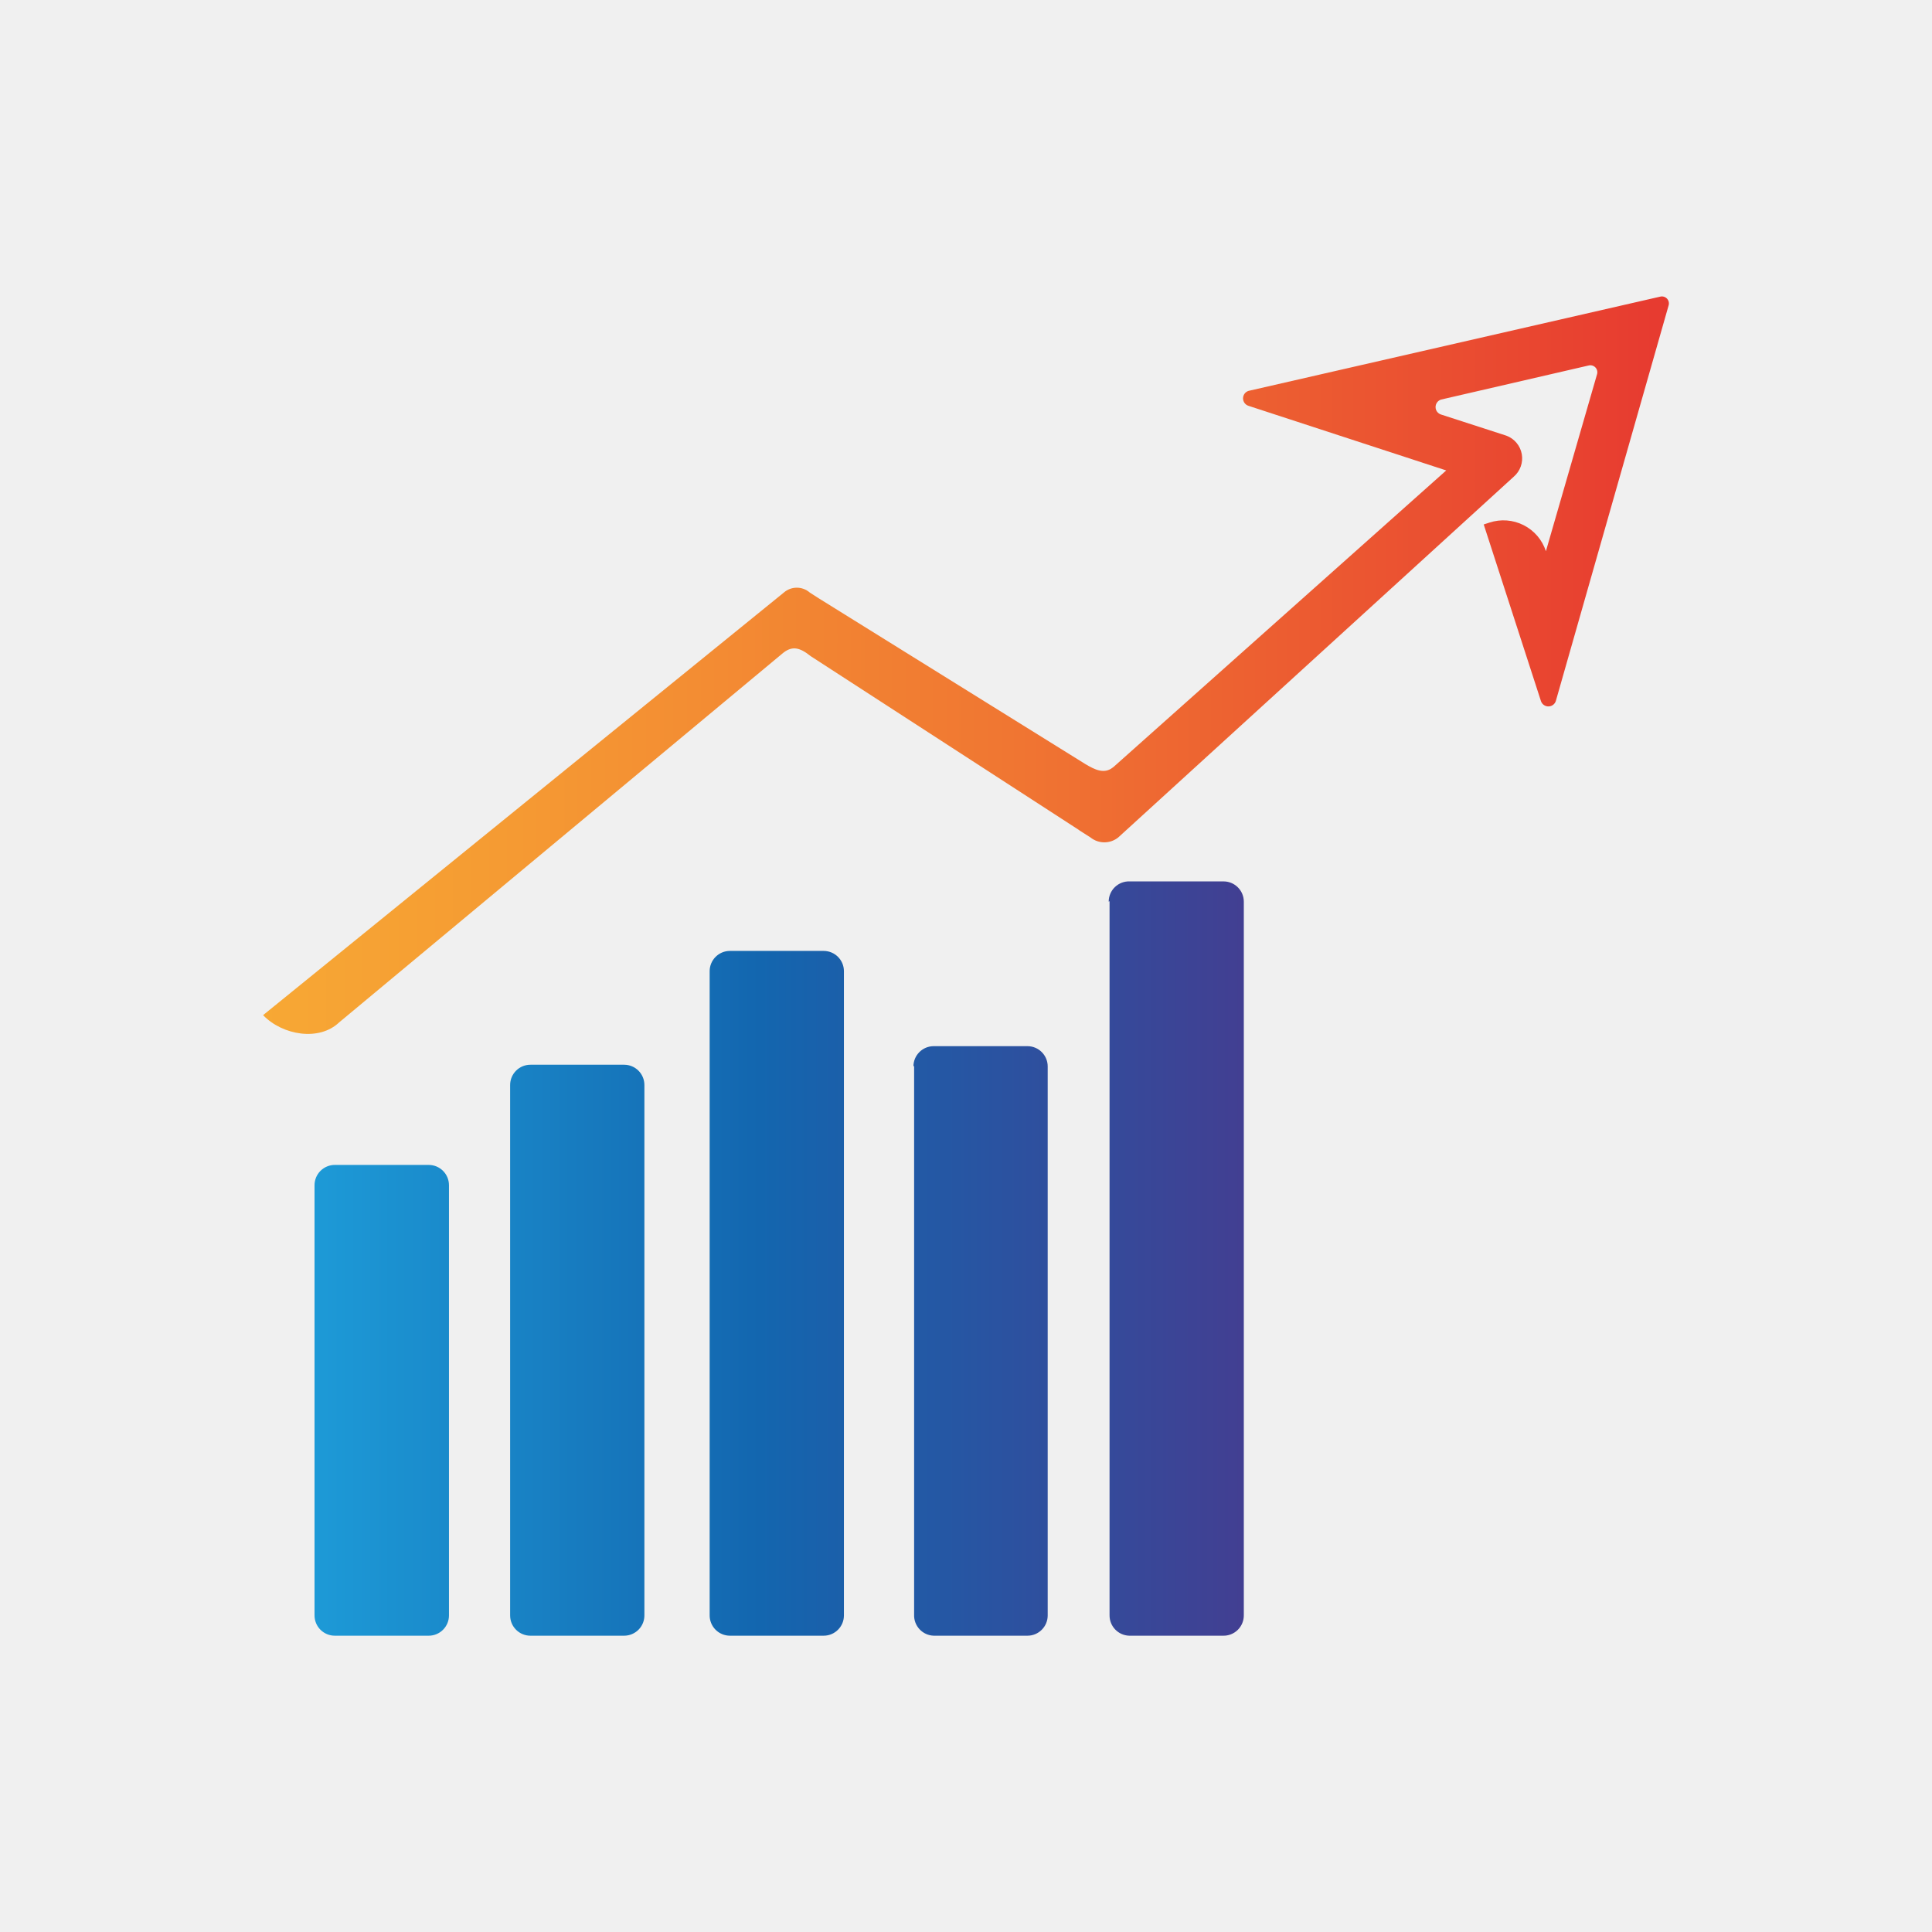
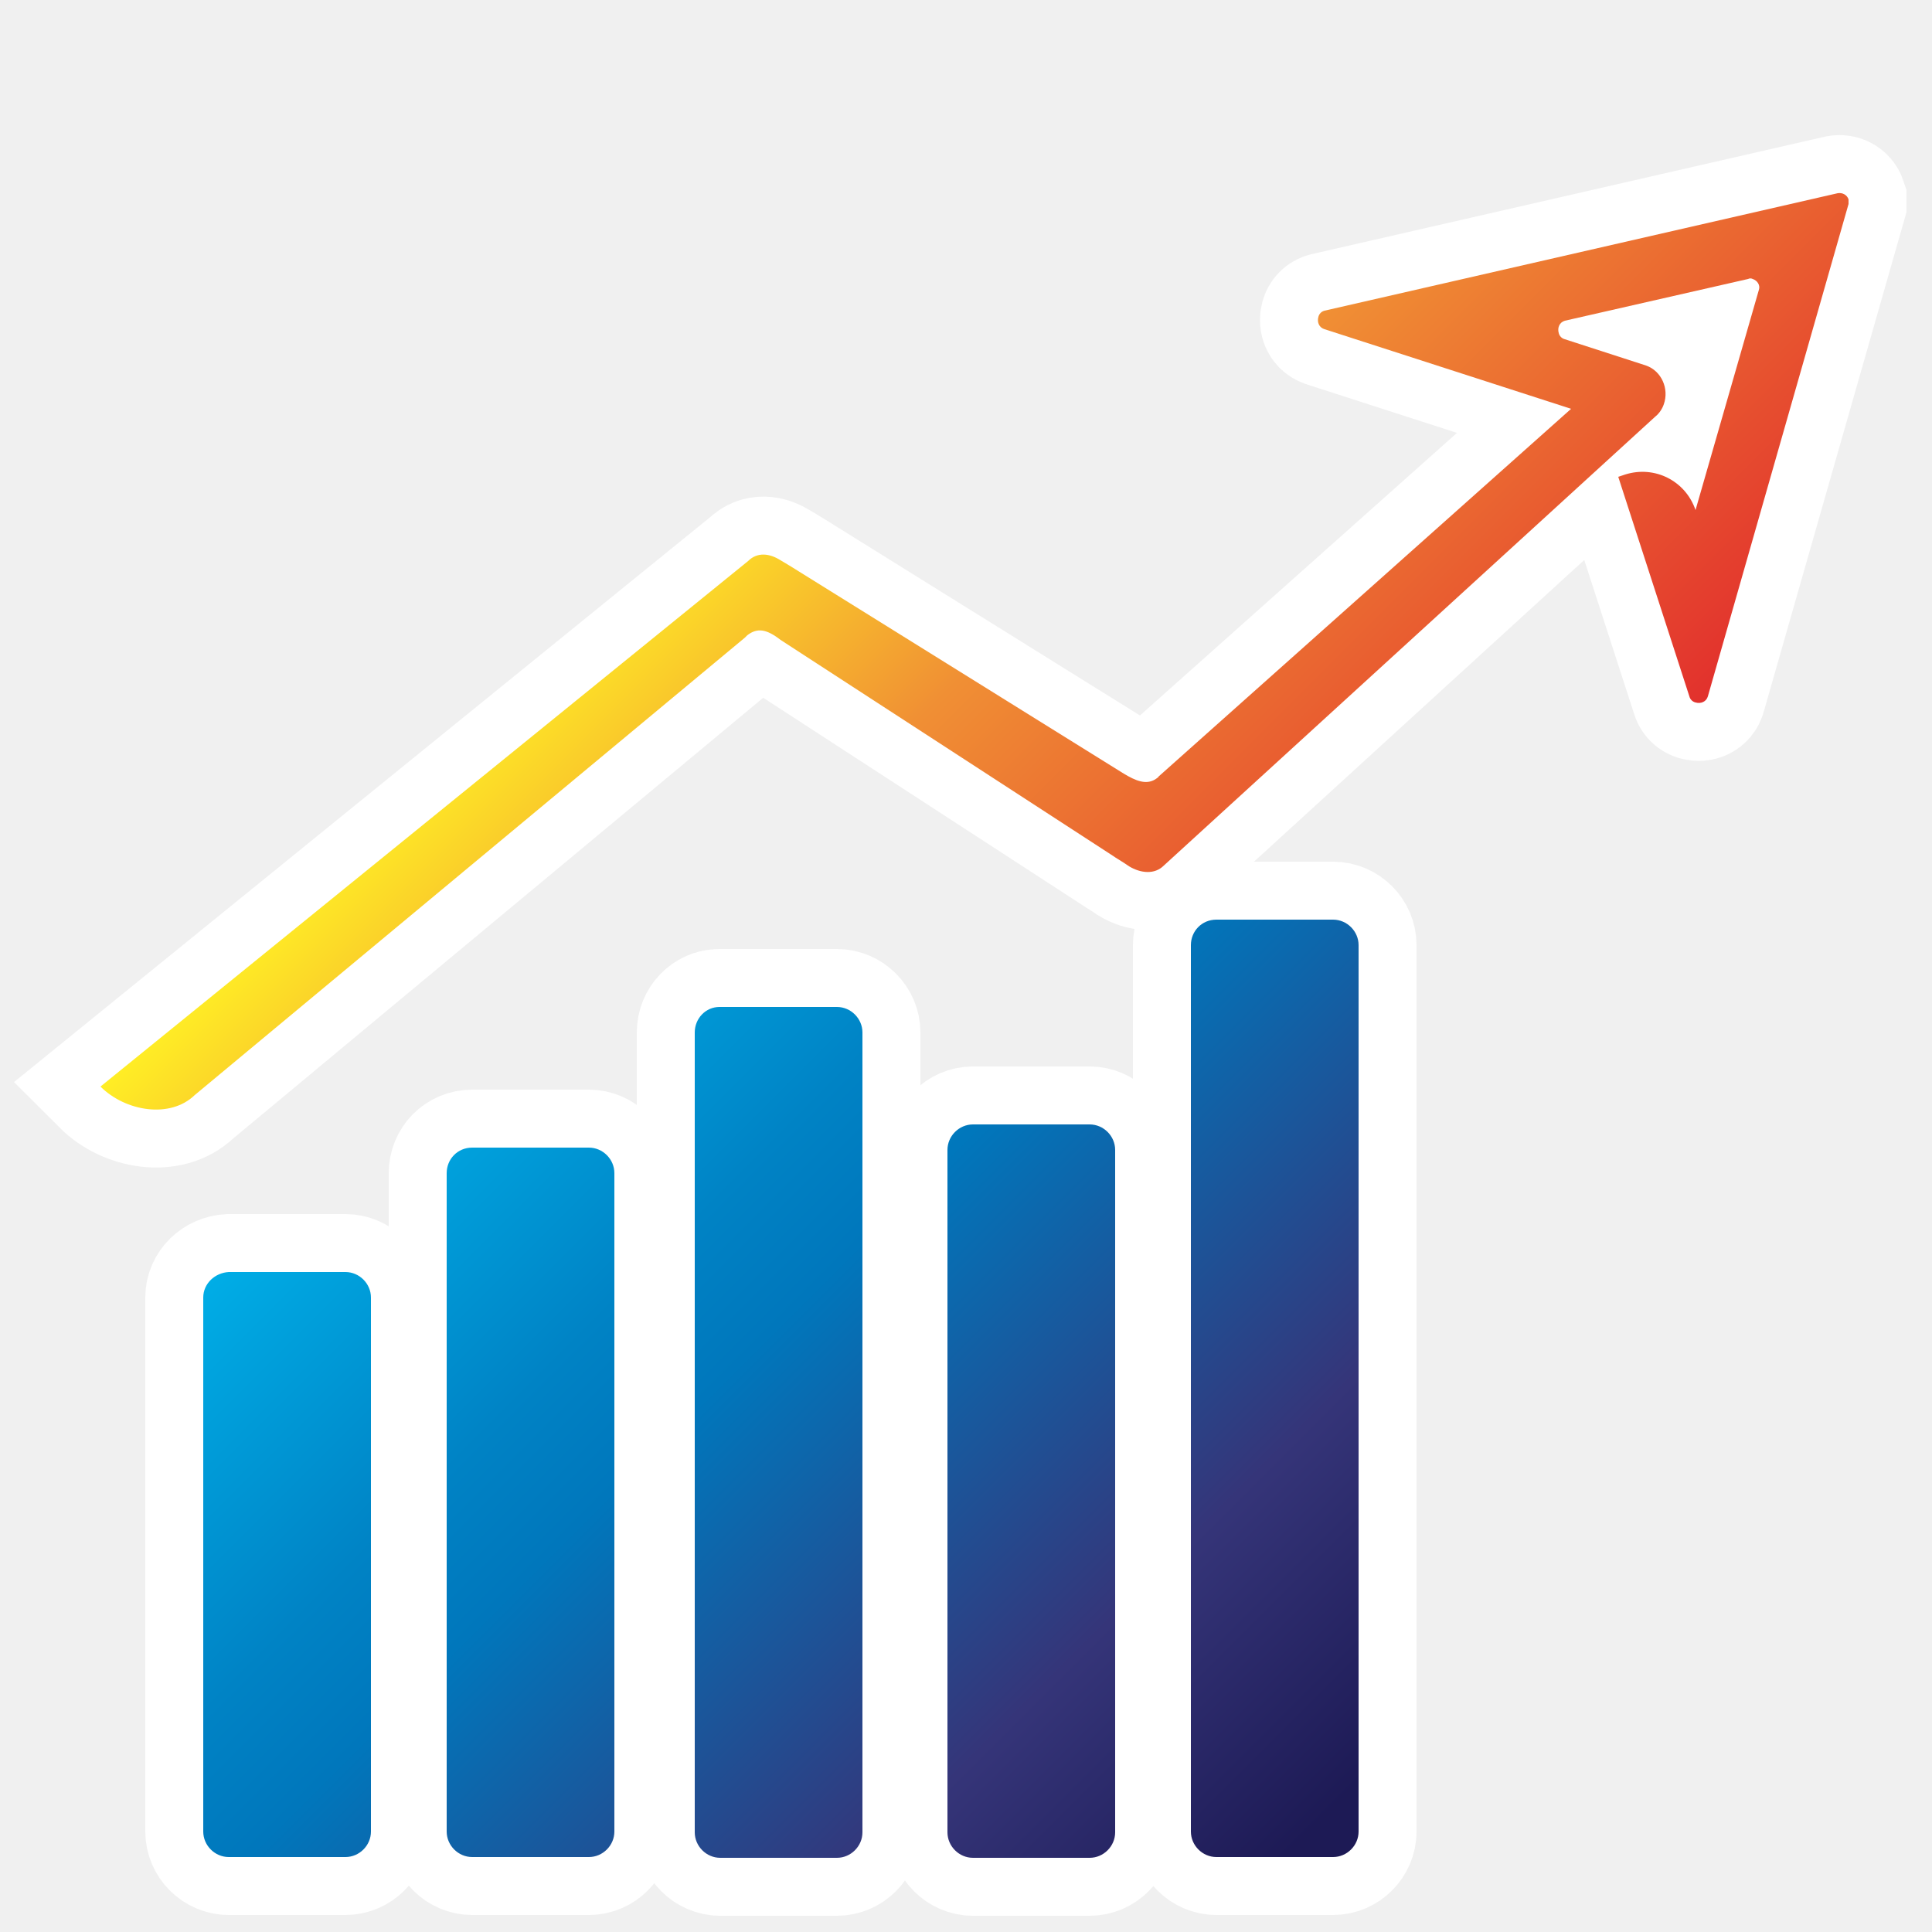
- <svg xmlns="http://www.w3.org/2000/svg" id="Layer_1" data-name="Layer 1" viewBox="0 0 113.39 113.39">
-   <defs>
-     <style>.cls-1{fill:url(#linear-gradient);}.cls-2{fill:url(#linear-gradient-2);}</style>
-     <linearGradient id="linear-gradient" x1="18.46" y1="73.85" x2="72.96" y2="73.85" gradientUnits="userSpaceOnUse">
-       <stop offset="0" stop-color="#1d9ad7" />
-       <stop offset="0.48" stop-color="#1366af" />
-       <stop offset="1" stop-color="#423f92" />
+ <svg xmlns="http://www.w3.org/2000/svg" version="1.1" x="0px" y="0px" viewBox="0 0 250 250" style="enable-background:new 0 0 250 250;" xml:space="preserve">
+   <style type="text/css">
+ 	.st0{fill:#FFFFFF;stroke:#FFFFFF;stroke-width:15;stroke-miterlimit:10;}
+ 	.st1{fill:url(#SVGID_1_);}
+ 	.st2{fill:url(#SVGID_2_);}
+ </style>
+   <g id="White">
+     <path class="st0" d="M13,140.6L13,140.6l83.8-68c1.2-1.2,2.8-1,4.2-0.1c0.2,0.1,1,0.6,1.5,0.9l42.9,26.7c1.5,0.9,3,1.6,4.3,0.6   c0.1-0.1,0.2-0.1,0.2-0.2l53.4-47.6l-31.9-10.3c-0.7-0.2-1-0.9-0.8-1.6c0.1-0.4,0.4-0.7,0.8-0.8L237.8,25c0.6-0.1,1.2,0.2,1.4,0.8   c0,0.2,0,0.4,0,0.6L221,90.1c-0.2,0.7-0.9,1-1.6,0.8c-0.4-0.1-0.7-0.4-0.8-0.8l-9.2-28.4l0.9-0.3c3.8-1.2,7.8,0.8,9.1,4.6   c0,0,0,0,0,0l0,0l8.2-28.5c0.2-0.6-0.2-1.2-0.8-1.4c-0.2-0.1-0.4-0.1-0.6,0l-23.7,5.4c-0.7,0.2-1,0.9-0.8,1.6   c0.1,0.4,0.4,0.7,0.8,0.8l10.5,3.4c2,0.7,3,3,2.3,5c-0.2,0.6-0.6,1.2-1.1,1.6L150.6,112c-1.2,1.2-3,1-4.5,0.1   c-0.7-0.5-1.9-1.2-2-1.3l-43.1-28c-1.8-1.4-3-1.6-4.3-0.6c-0.1,0.1-0.2,0.2-0.3,0.3l-71.2,59.2C22,144.8,16.2,143.8,13,140.6z" />
+     <path class="st0" d="M61.1,148.5h15.1c1.8,0,3.3,1.5,3.3,3.3v85.2c0,1.8-1.5,3.3-3.3,3.3H61.1c-1.8,0-3.3-1.5-3.3-3.3v-85.2   C57.8,150,59.2,148.5,61.1,148.5z M26.3,167.9v69.1c0,1.8,1.5,3.3,3.3,3.3h15.1c1.8,0,3.3-1.5,3.3-3.3v-69.1c0-1.8-1.5-3.3-3.3-3.3   H29.6C27.8,164.7,26.3,166.1,26.3,167.9z M89.9,133.6v103.5c0,1.8,1.5,3.3,3.3,3.3h15.1c1.8,0,3.3-1.5,3.3-3.3V133.6   c0-1.8-1.5-3.3-3.3-3.3H93.1C91.3,130.3,89.9,131.8,89.9,133.6z M122.6,148.8v88.3c0,1.8,1.5,3.3,3.3,3.3H141   c1.8,0,3.3-1.5,3.3-3.3v-88.3c0-1.8-1.5-3.3-3.3-3.3h-15.1C124.1,145.5,122.6,147,122.6,148.8z M154.1,122.3v114.7   c0,1.8,1.5,3.3,3.3,3.3h15.1c1.8,0,3.3-1.5,3.3-3.3V122.3c0-1.8-1.5-3.3-3.3-3.3h-15.1C155.5,119,154.1,120.5,154.1,122.3z" />
+   </g>
+   <g id="orange">
+     <g id="Orange">
+ 	</g>
+     <linearGradient id="SVGID_1_" gradientUnits="userSpaceOnUse" x1="98.308" y1="55.306" x2="177.119" y2="134.117">
+       <stop offset="0" style="stop-color:#FFEE25" />
+       <stop offset="0.371" style="stop-color:#F08F34" />
+       <stop offset="1" style="stop-color:#E2312D" />
    </linearGradient>
-     <linearGradient id="linear-gradient-2" x1="15.44" y1="39.04" x2="97.95" y2="39.04" gradientUnits="userSpaceOnUse">
-       <stop offset="0" stop-color="#f7a834" />
-       <stop offset="0.18" stop-color="#f59a33" />
-       <stop offset="0.53" stop-color="#f07632" />
-       <stop offset="0.99" stop-color="#e73b30" />
-       <stop offset="1" stop-color="#e73a30" />
+     <path class="st1" d="M13,140.6L13,140.6l83.8-68c1.2-1.2,2.8-1,4.2-0.1c0.2,0.1,1,0.6,1.5,0.9l42.9,26.7c1.5,0.9,3,1.6,4.3,0.6   c0.1-0.1,0.2-0.1,0.2-0.2l53.4-47.6l-31.9-10.3c-0.7-0.2-1-0.9-0.8-1.6c0.1-0.4,0.4-0.7,0.8-0.8L237.8,25c0.6-0.1,1.2,0.2,1.4,0.8   c0,0.2,0,0.4,0,0.6L221,90.1c-0.2,0.7-0.9,1-1.6,0.8c-0.4-0.1-0.7-0.4-0.8-0.8l-9.2-28.4l0.9-0.3c3.8-1.2,7.8,0.8,9.1,4.6   c0,0,0,0,0,0l0,0l8.2-28.5c0.2-0.6-0.2-1.2-0.8-1.4c-0.2-0.1-0.4-0.1-0.6,0l-23.7,5.4c-0.7,0.2-1,0.9-0.8,1.6   c0.1,0.4,0.4,0.7,0.8,0.8l10.5,3.4c2,0.7,3,3,2.3,5c-0.2,0.6-0.6,1.2-1.1,1.6L150.6,112c-1.2,1.2-3,1-4.5,0.1   c-0.7-0.5-1.9-1.2-2-1.3l-43.1-28c-1.8-1.4-3-1.6-4.3-0.6c-0.1,0.1-0.2,0.2-0.3,0.3l-71.2,59.2C22,144.8,16.2,143.8,13,140.6z" />
+   </g>
+   <g id="Blue_1_">
+     <linearGradient id="SVGID_2_" gradientUnits="userSpaceOnUse" x1="57.108" y1="135.79" x2="167.712" y2="246.394">
+       <stop offset="0" style="stop-color:#00ADE6" />
+       <stop offset="5.543736e-02" style="stop-color:#00A3DE" />
+       <stop offset="0.25" style="stop-color:#0083C5" />
+       <stop offset="0.358" style="stop-color:#0077BC" />
+       <stop offset="0.726" style="stop-color:#353579" />
+       <stop offset="0.966" style="stop-color:#1D1A55" />
    </linearGradient>
-   </defs>
-   <path class="cls-1" d="M31.13,62.49h5.5a1.19,1.19,0,0,1,1.19,1.19v31.1A1.19,1.19,0,0,1,36.63,96h-5.5a1.19,1.19,0,0,1-1.19-1.19V63.68A1.19,1.19,0,0,1,31.13,62.49ZM18.46,69.56V94.79A1.19,1.19,0,0,0,19.66,96h5.5a1.19,1.19,0,0,0,1.19-1.19V69.56a1.19,1.19,0,0,0-1.19-1.19h-5.5A1.19,1.19,0,0,0,18.46,69.56ZM41.65,57V94.79A1.19,1.19,0,0,0,42.84,96h5.5a1.19,1.19,0,0,0,1.19-1.19V57a1.19,1.19,0,0,0-1.19-1.19h-5.5A1.19,1.19,0,0,0,41.65,57Zm12,5.56v32.2A1.19,1.19,0,0,0,54.8,96h5.5a1.19,1.19,0,0,0,1.19-1.19V62.59a1.19,1.19,0,0,0-1.19-1.19H54.8A1.19,1.19,0,0,0,53.61,62.59Zm11.47-9.67V94.79A1.19,1.19,0,0,0,66.27,96h5.5A1.19,1.19,0,0,0,73,94.79V52.92a1.19,1.19,0,0,0-1.19-1.19h-5.5A1.19,1.19,0,0,0,65.07,52.92Z" />
-   <path class="cls-2" d="M15.44,59.58h0L46,34.78a1.16,1.16,0,0,1,1.53,0l.53.34,15.65,9.73c.54.32,1.08.59,1.58.21l.09-.07,19.5-17.38L73.28,23.82a.46.46,0,0,1,0-.88l24.16-5.53a.41.41,0,0,1,.49.52L91.31,41.15a.46.46,0,0,1-.87,0L87.08,30.78l.34-.11a2.62,2.62,0,0,1,3.31,1.68h0l3-10.38a.41.41,0,0,0-.49-.52l-8.66,2a.46.46,0,0,0,0,.88l3.83,1.24a1.42,1.42,0,0,1,.43,2.41L65.63,49.15a1.3,1.3,0,0,1-1.63,0c-.27-.18-.69-.43-.71-.46L47.58,38.51c-.66-.53-1.08-.59-1.58-.22l-.11.09L19.91,60C18.73,61.13,16.58,60.76,15.44,59.58Z" />
+     <path class="st2" d="M61.1,148.5h15.1c1.8,0,3.3,1.5,3.3,3.3v85.2c0,1.8-1.5,3.3-3.3,3.3H61.1c-1.8,0-3.3-1.5-3.3-3.3v-85.2   C57.8,150,59.2,148.5,61.1,148.5z M26.3,167.9v69.1c0,1.8,1.5,3.3,3.3,3.3h15.1c1.8,0,3.3-1.5,3.3-3.3v-69.1c0-1.8-1.5-3.3-3.3-3.3   H29.6C27.8,164.7,26.3,166.1,26.3,167.9z M89.9,133.6v103.5c0,1.8,1.5,3.3,3.3,3.3h15.1c1.8,0,3.3-1.5,3.3-3.3V133.6   c0-1.8-1.5-3.3-3.3-3.3H93.1C91.3,130.3,89.9,131.8,89.9,133.6z M122.6,148.8v88.3c0,1.8,1.5,3.3,3.3,3.3H141   c1.8,0,3.3-1.5,3.3-3.3v-88.3c0-1.8-1.5-3.3-3.3-3.3h-15.1C124.1,145.5,122.6,147,122.6,148.8z M154.1,122.3v114.7   c0,1.8,1.5,3.3,3.3,3.3h15.1c1.8,0,3.3-1.5,3.3-3.3V122.3c0-1.8-1.5-3.3-3.3-3.3h-15.1C155.5,119,154.1,120.5,154.1,122.3z" />
+   </g>
</svg>
